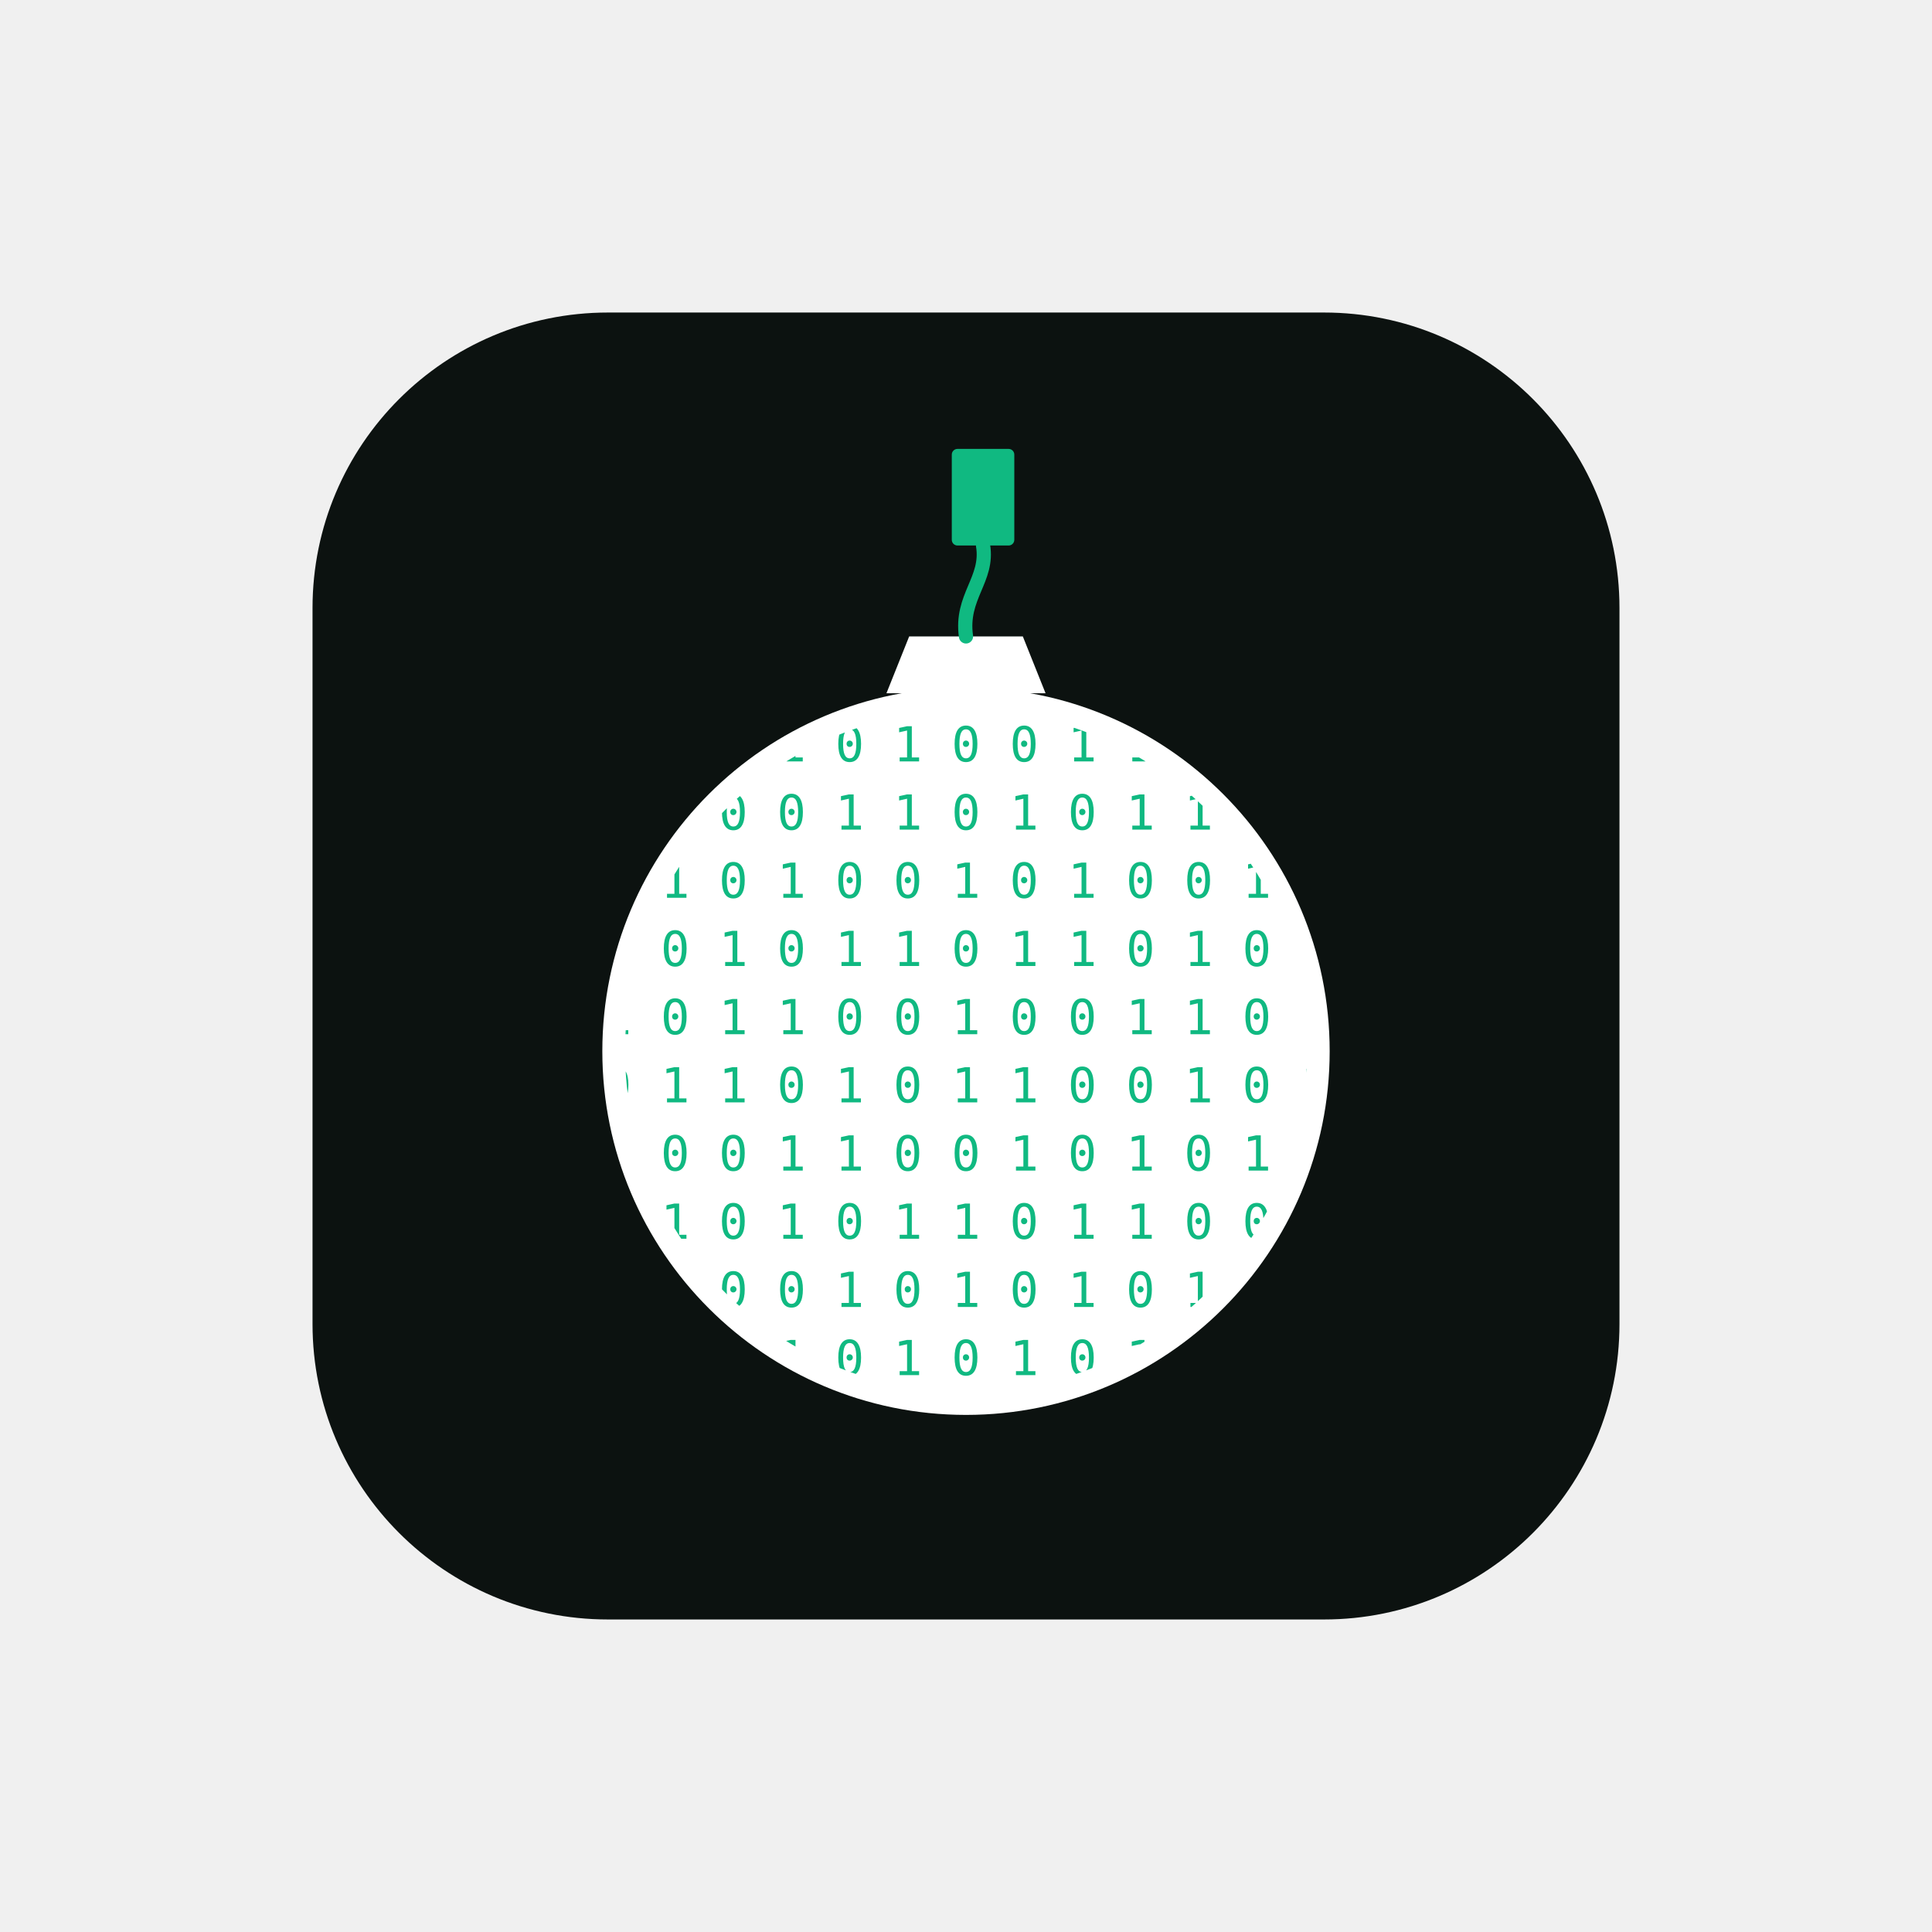
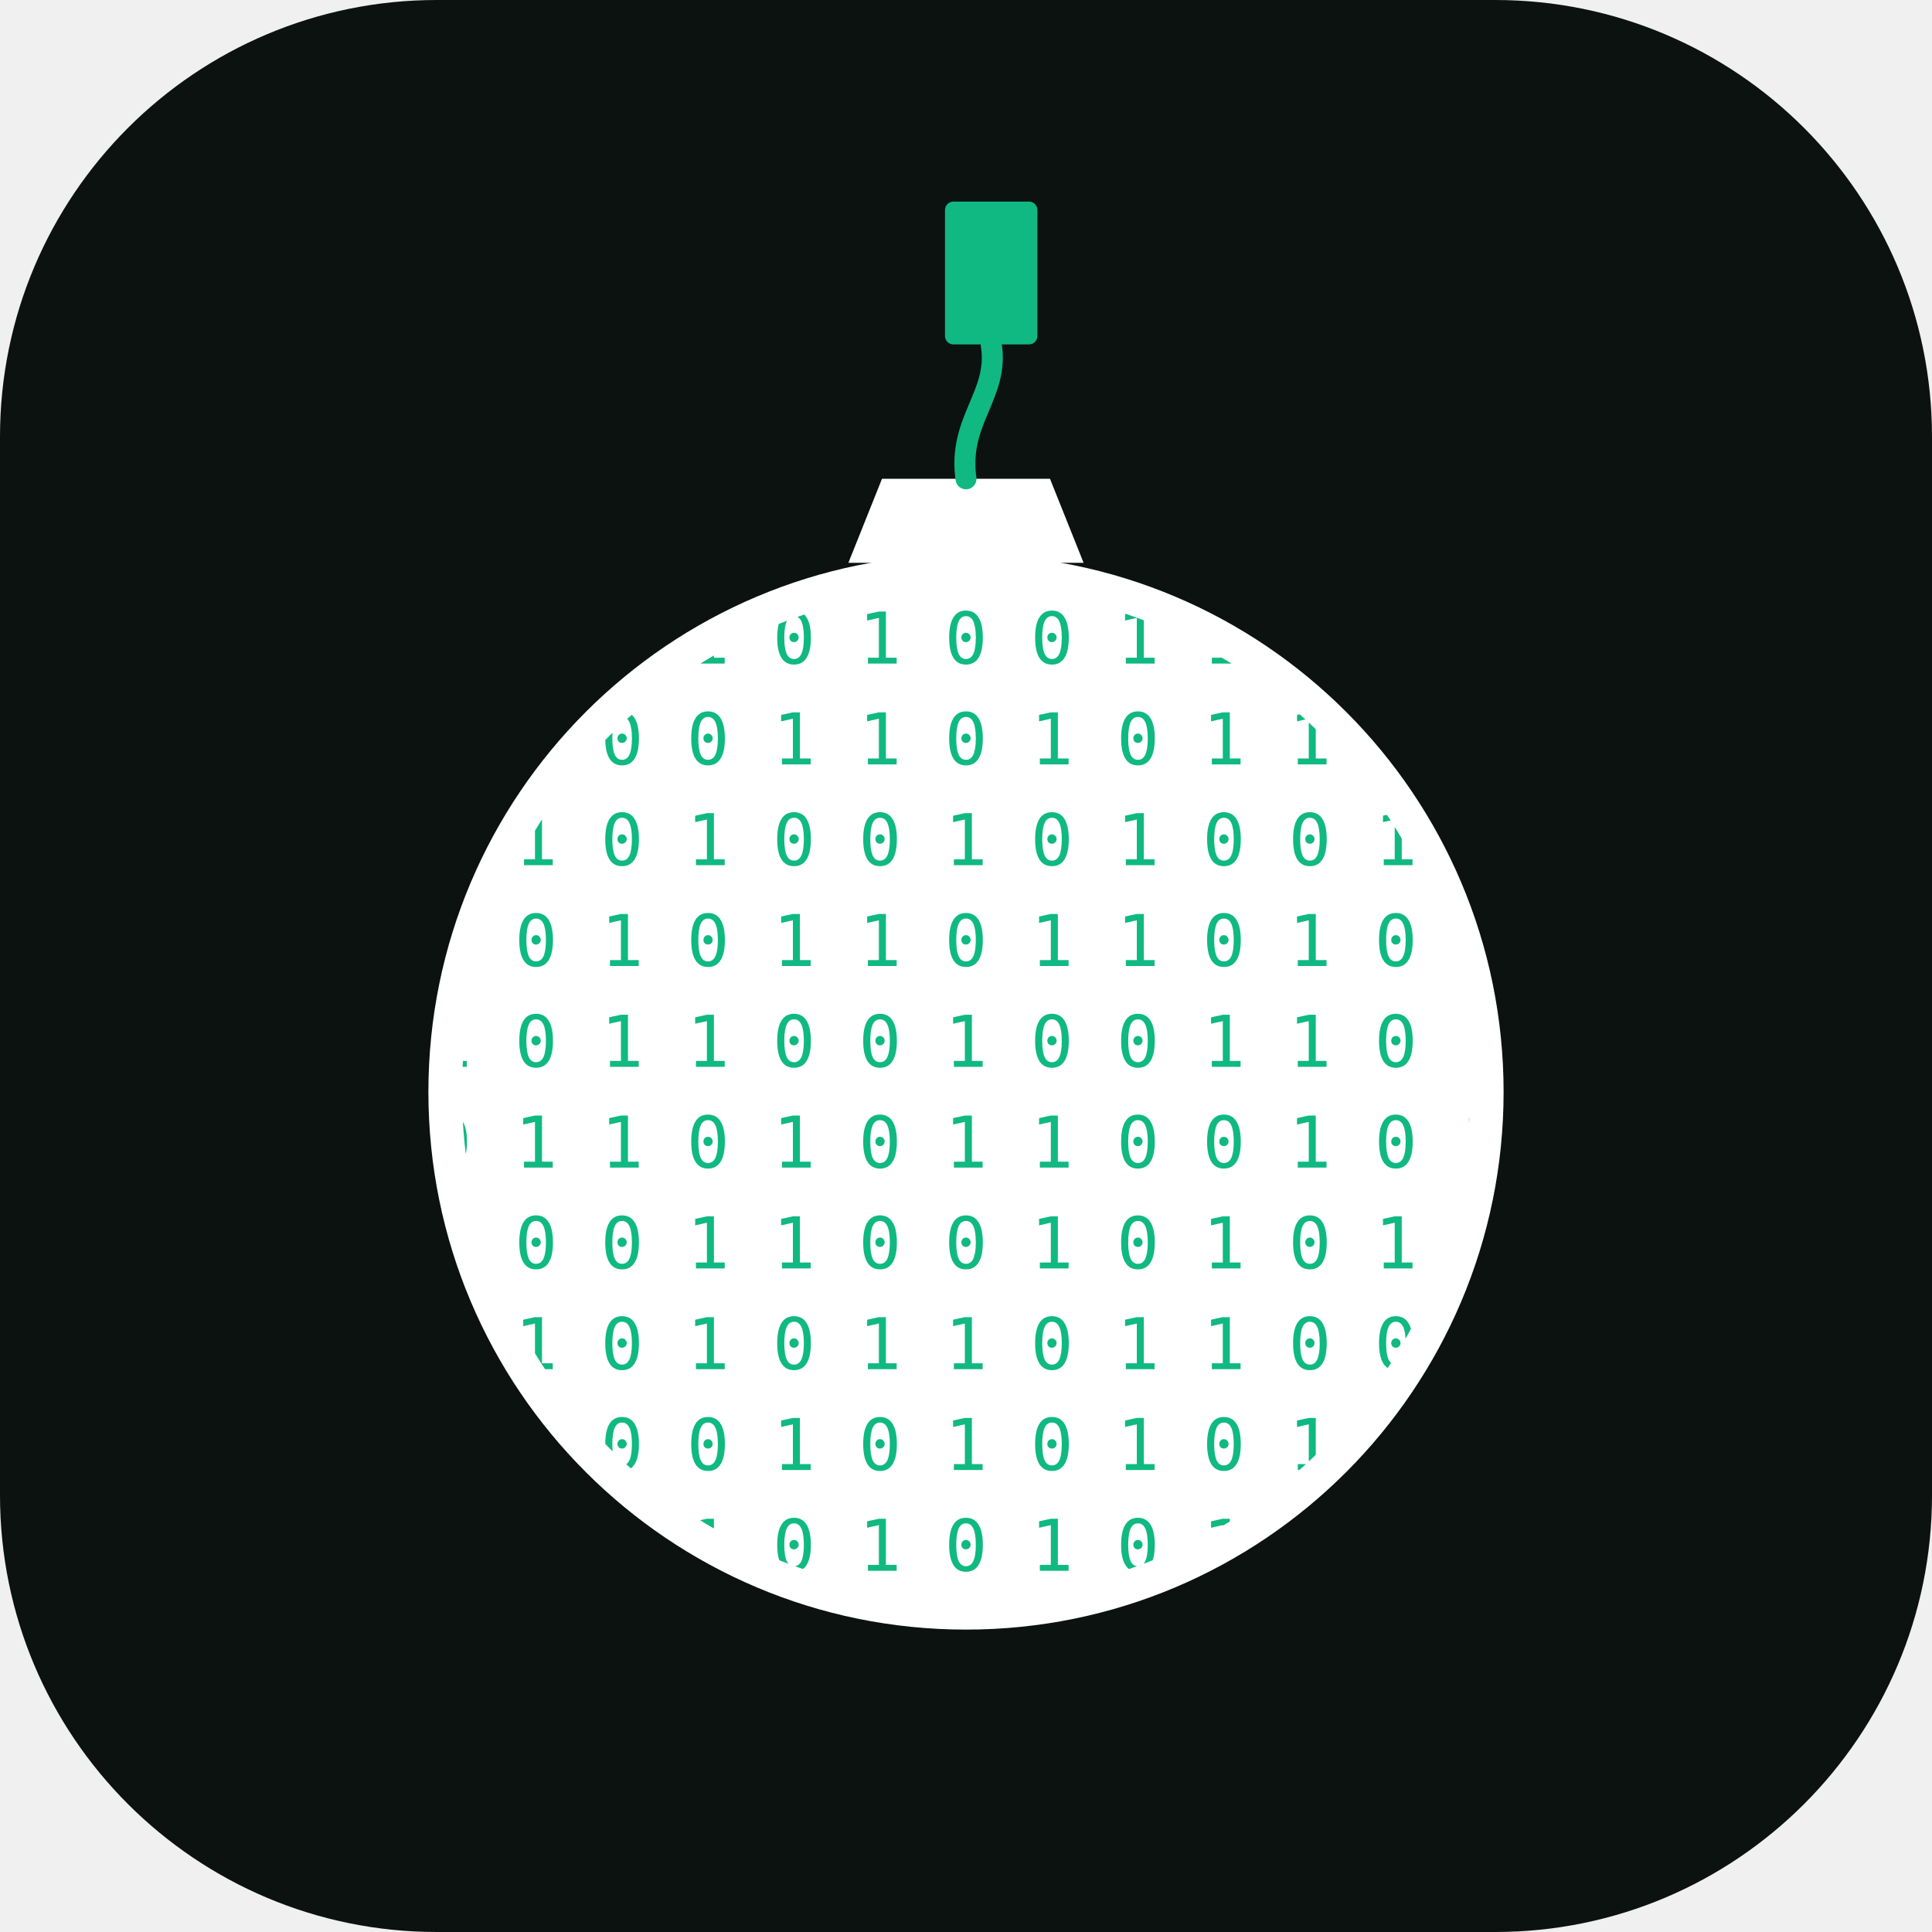
- <svg xmlns="http://www.w3.org/2000/svg" viewBox="0 0 680 680">
+ <svg xmlns="http://www.w3.org/2000/svg" viewBox="110 110 460 460">
  <rect x="110" y="110" width="460" height="460" rx="104" fill="#0c1210" />
  <circle cx="340" cy="370" r="128" fill="#ffffff" />
  <polygon points="312,244 368,244 360,224 320,224" fill="#ffffff" />
  <path d="M340 224 C338 210 348 204 346 192" fill="none" stroke="#10b981" stroke-width="5" stroke-linecap="round" />
  <rect x="335" y="158" width="22" height="34" rx="2" fill="#10b981">
    <animate attributeName="opacity" values="1;1;0;0;1" keyTimes="0;0.4;0.5;0.9;1" dur="1.2s" repeatCount="indefinite" />
  </rect>
  <clipPath id="bombClip">
    <circle cx="340" cy="370" r="120" />
  </clipPath>
  <g clip-path="url(#bombClip)" font-family="ui-monospace,Menlo,Consolas,monospace" font-size="17" fill="#10b981" text-anchor="middle">
    <text x="340" y="268">1 0 1 1 0 1 0 0 1 1 0 1 0</text>
    <text x="340" y="292">0 1 0 0 1 1 0 1 0 1 1 0 1</text>
    <text x="340" y="316">1 1 0 1 0 0 1 0 1 0 0 1 1</text>
    <text x="340" y="340">0 0 1 0 1 1 0 1 1 0 1 0 0</text>
    <text x="340" y="364">1 0 1 1 0 0 1 0 0 1 1 0 1</text>
    <text x="340" y="388">0 1 1 0 1 0 1 1 0 0 1 0 1</text>
    <text x="340" y="412">1 0 0 1 1 0 0 1 0 1 0 1 0</text>
    <text x="340" y="436">0 1 0 1 0 1 1 0 1 1 0 0 1</text>
    <text x="340" y="460">1 1 0 0 1 0 1 0 1 0 1 1 0</text>
    <text x="340" y="484">0 0 1 1 0 1 0 1 0 1 0 0 1</text>
  </g>
</svg>
